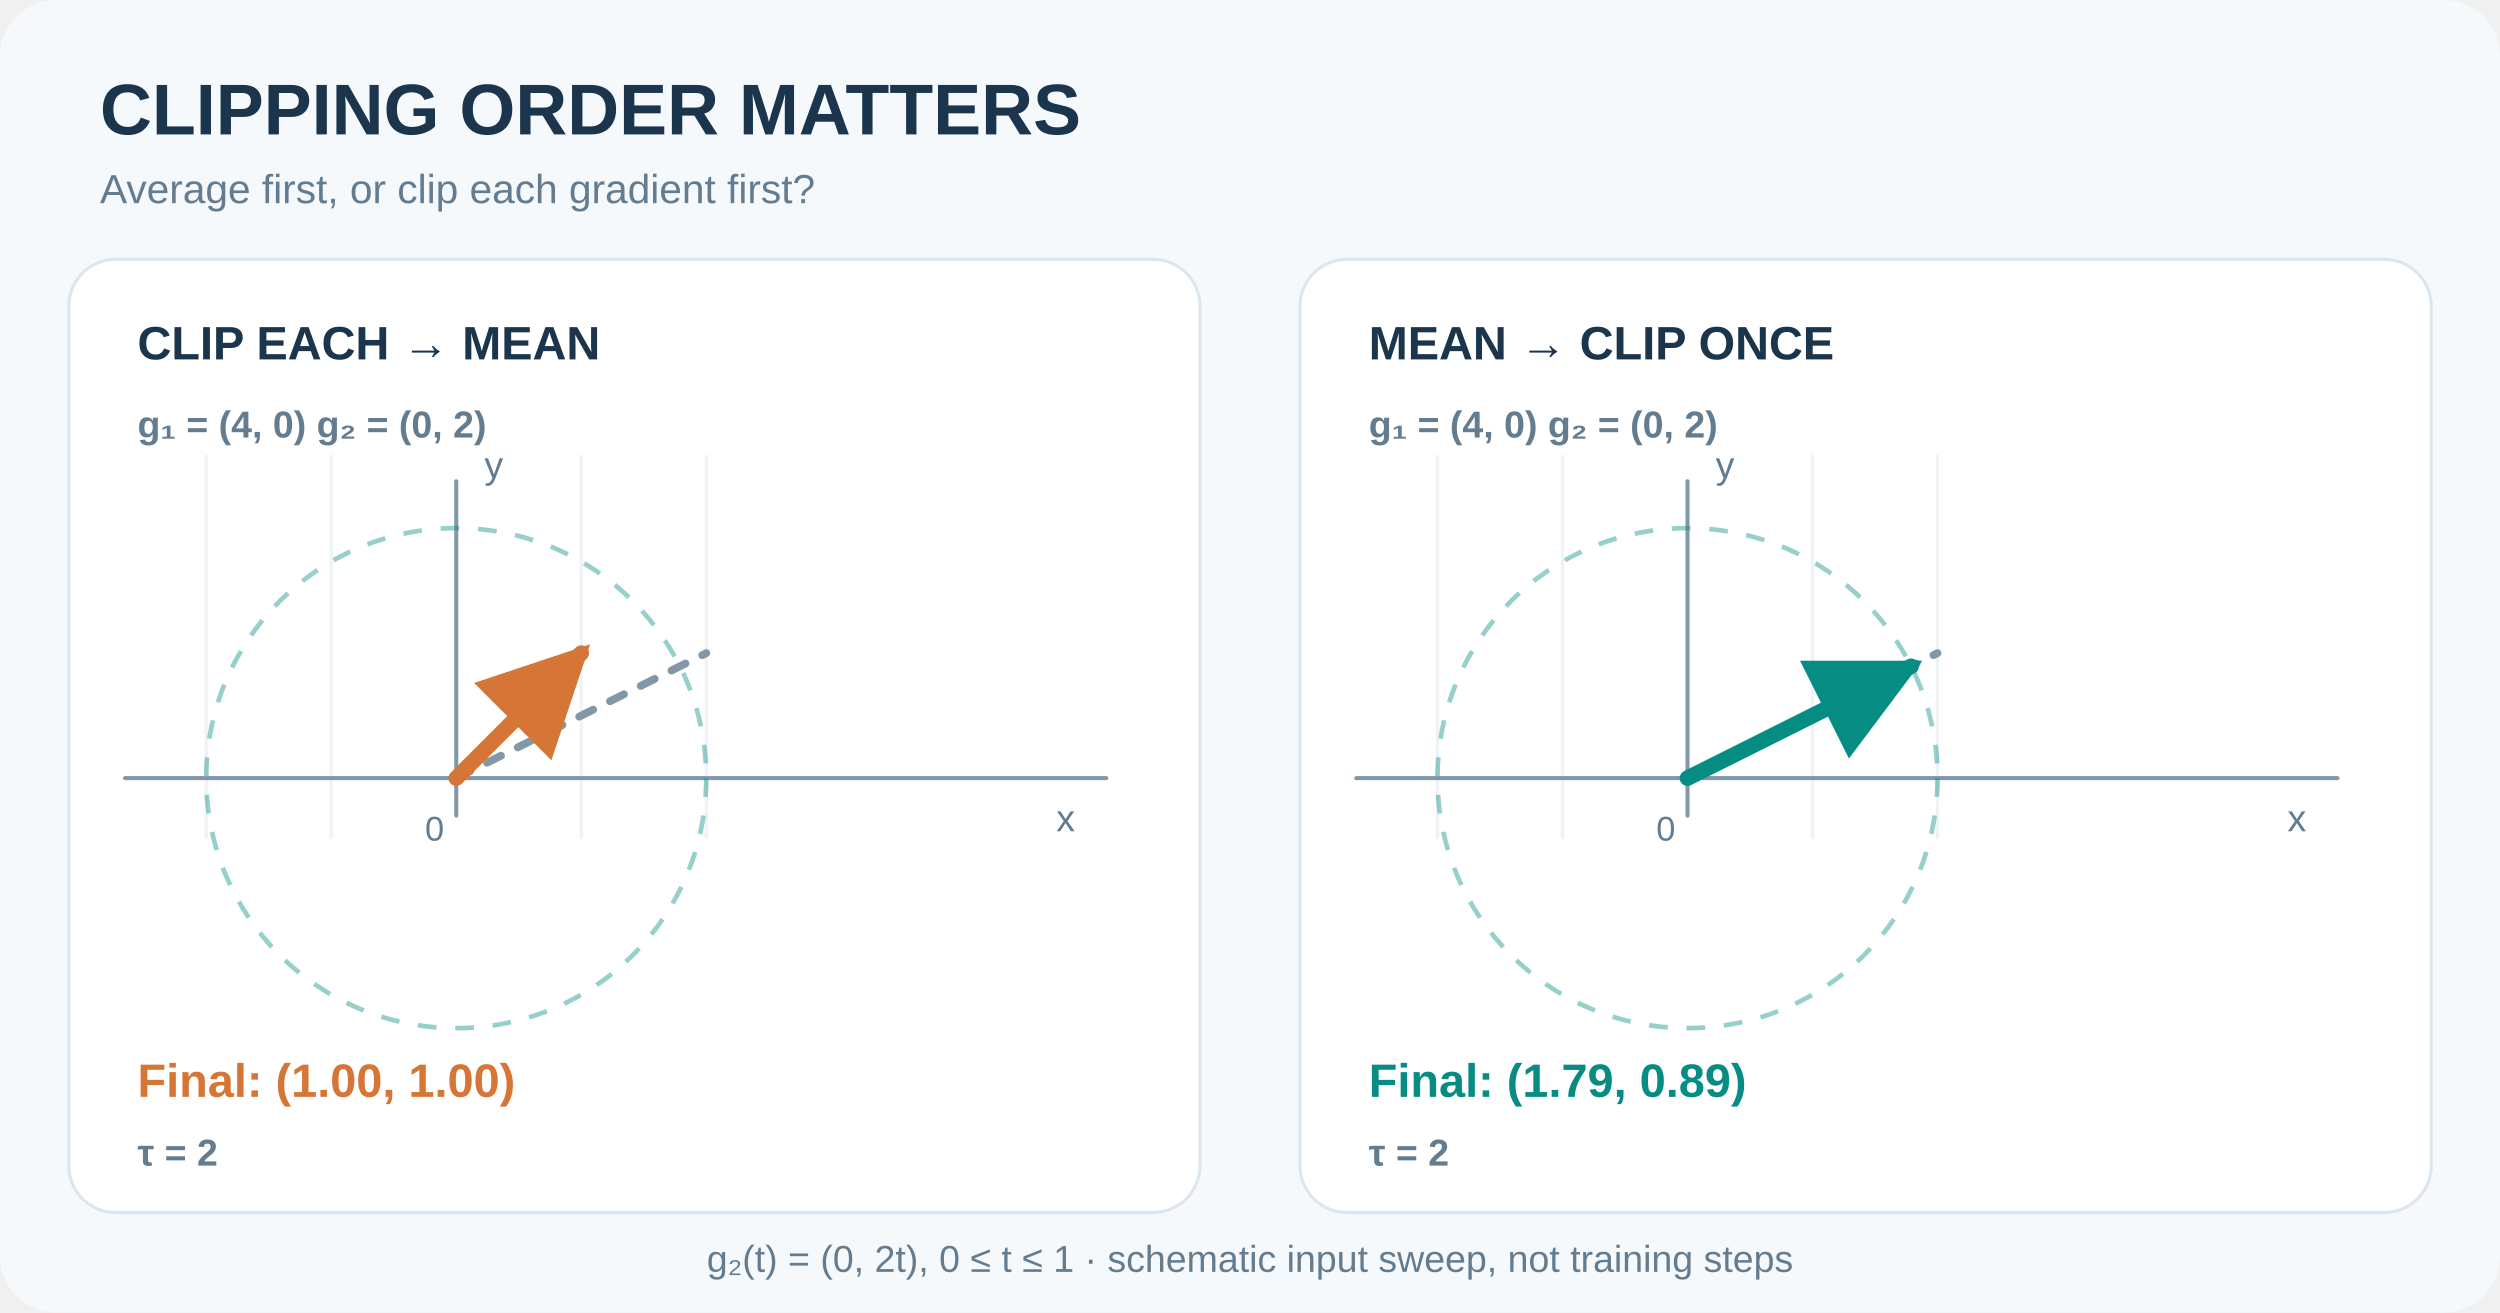
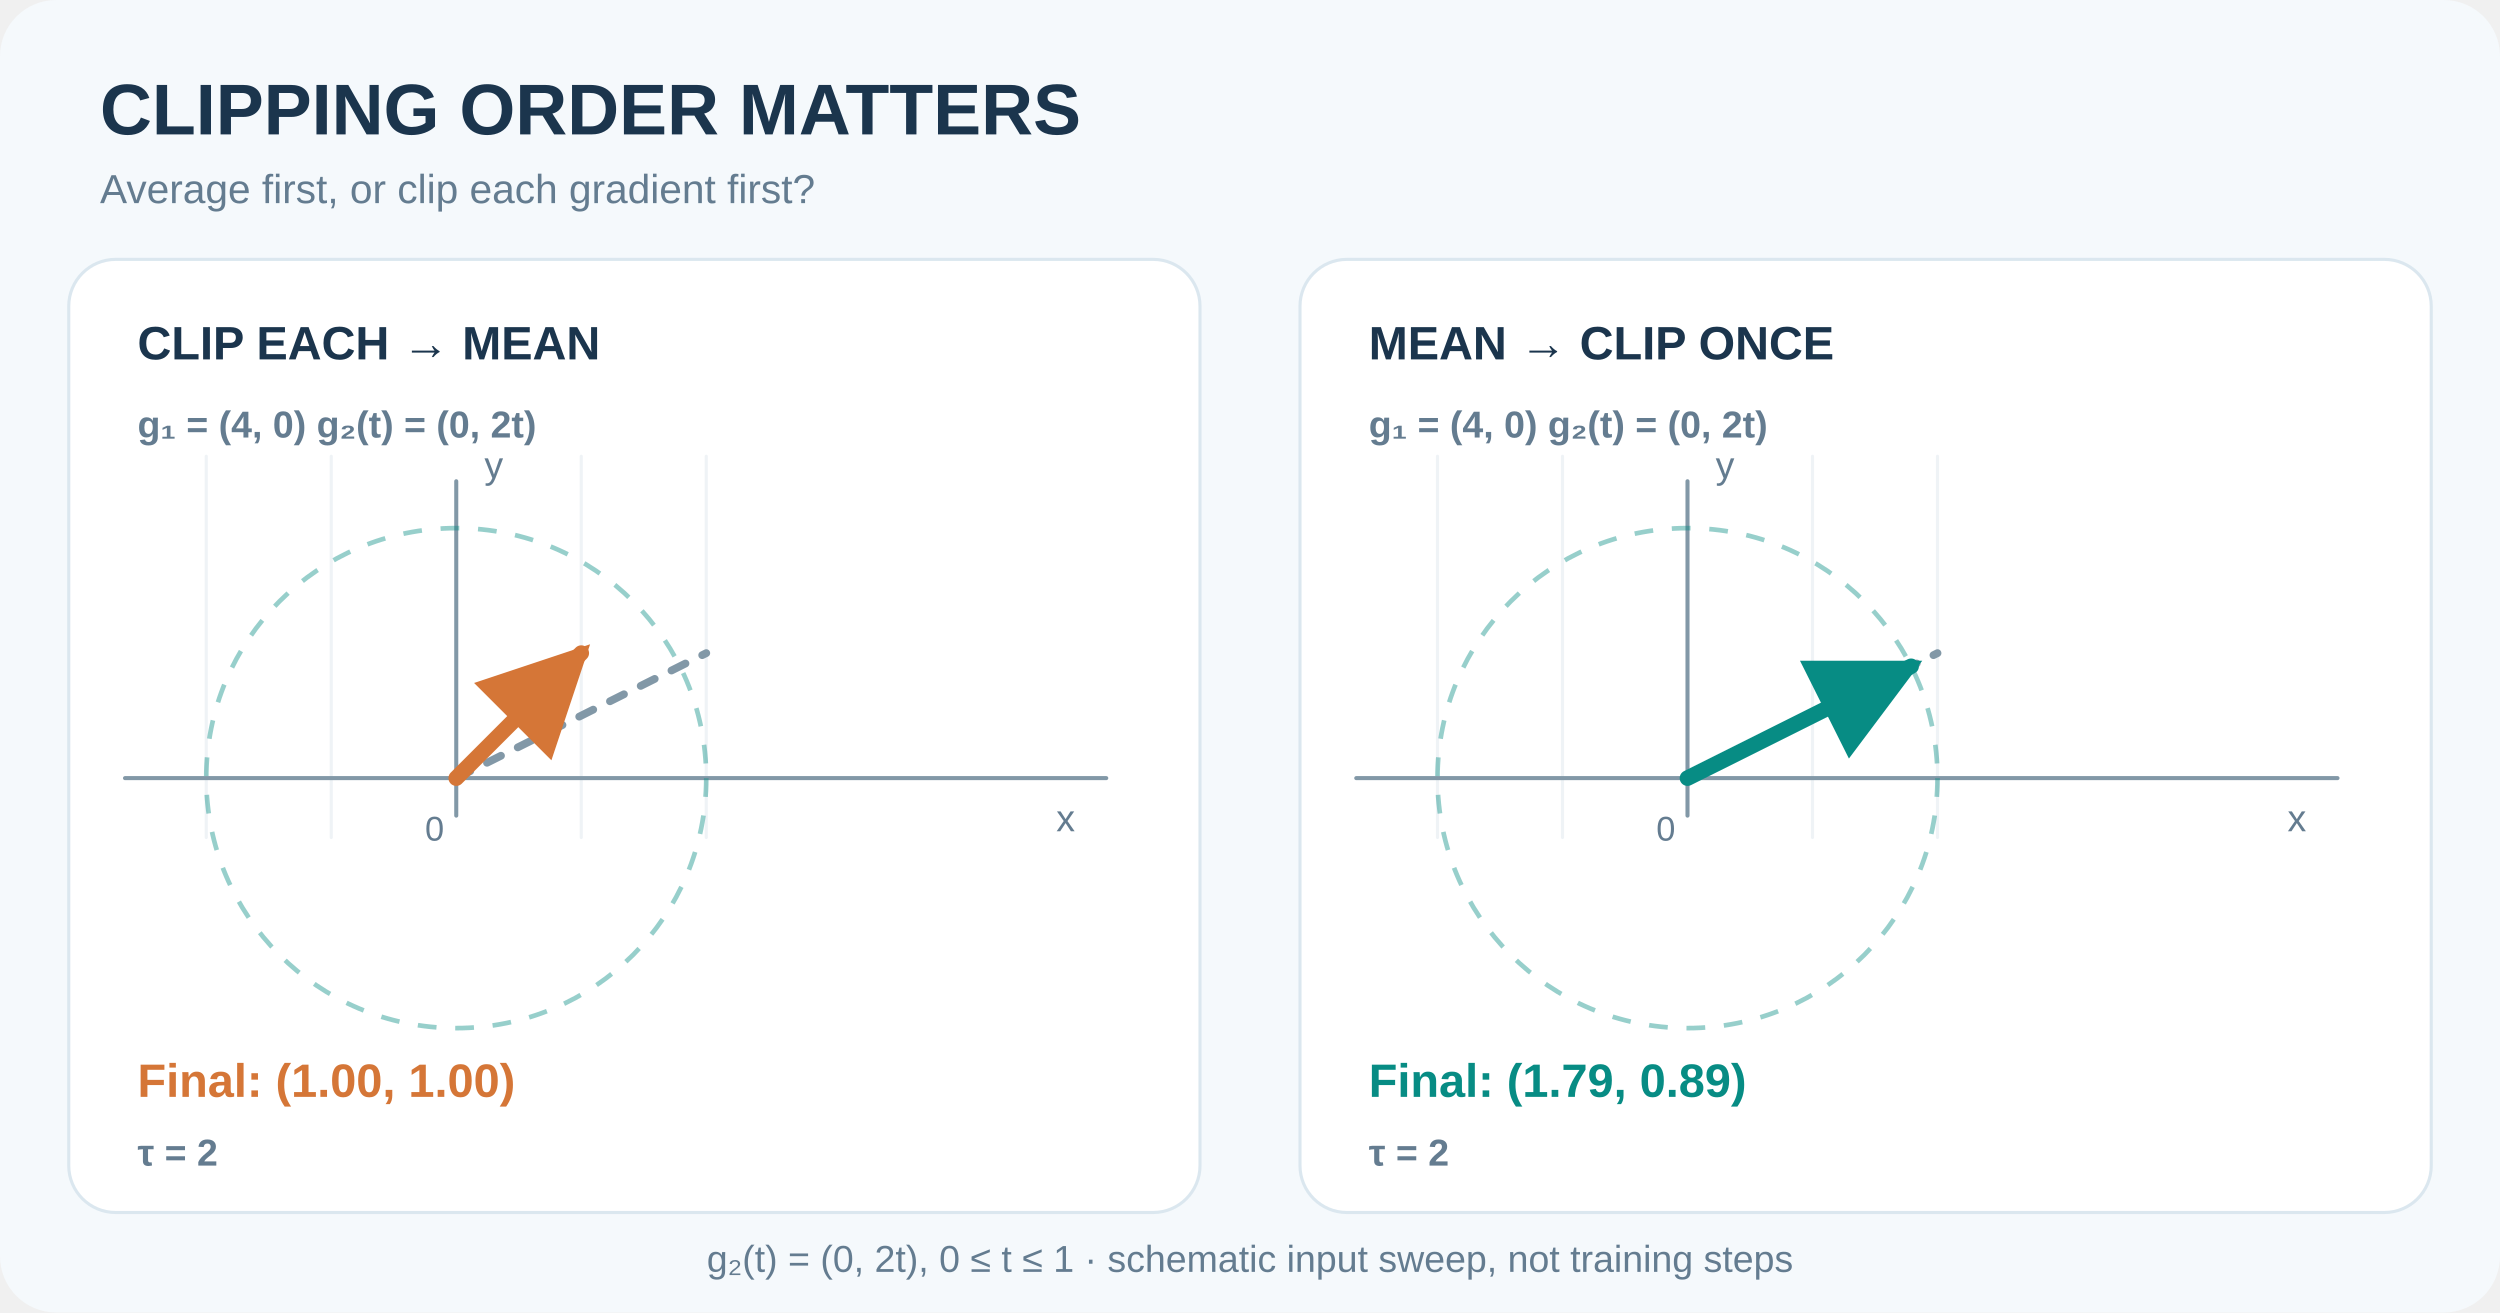
<svg xmlns="http://www.w3.org/2000/svg" width="800" height="420" viewBox="0 0 800 420" role="img" aria-labelledby="title desc">
  <style>text{font-family:Arial,Helvetica,sans-serif} .reduced-static{display:none}@media(prefers-reduced-motion:reduce){.animated-live{display:none!important}.reduced-static{display:inline!important}}</style>
  <rect x="0" y="0" width="800" height="420" rx="18" fill="#f5f9fc" />
  <text x="32" y="43" fill="#1b354d" font-size="23" font-weight="750">CLIPPING ORDER MATTERS</text>
  <text x="32" y="65" fill="#647c90" font-size="13" font-weight="500">Average first, or clip each gradient first?</text>
  <rect x="22" y="83" width="362" height="305" rx="15" fill="#ffffff" stroke="#dbe7ef" />
  <text x="44" y="115" fill="#1b354d" font-size="15" font-weight="700">CLIP EACH → MEAN</text>
-   <text x="44" y="140" fill="#647c90" font-size="12" font-weight="600">g₁ = (4, 0)   g₂ = (0, 2)</text>
+   <text x="44" y="140" fill="#647c90" font-size="12" font-weight="600">g₁ = (4, 0)   g₂(t) = (0, 2t)</text>
  <line x1="106" y1="146" x2="106" y2="268" stroke="#eff3f6" stroke-width="1" stroke-linecap="round" />
  <line x1="186" y1="146" x2="186" y2="268" stroke="#eff3f6" stroke-width="1" stroke-linecap="round" />
  <line x1="66" y1="146" x2="66" y2="268" stroke="#eff3f6" stroke-width="1" stroke-linecap="round" />
  <line x1="226" y1="146" x2="226" y2="268" stroke="#eff3f6" stroke-width="1" stroke-linecap="round" />
  <line x1="40" y1="249" x2="354" y2="249" stroke="#8298a7" stroke-width="1.3" stroke-linecap="round" />
  <line x1="146" y1="261" x2="146" y2="154" stroke="#8298a7" stroke-width="1.3" stroke-linecap="round" />
  <circle cx="146" cy="249" r="80" fill="none" stroke="#078c84" stroke-width="1.5" stroke-dasharray="6 6" opacity=".42" />
  <text x="136" y="269" fill="#647c90" font-size="11" font-weight="500">0</text>
  <text x="338" y="266" fill="#647c90" font-size="12" font-weight="500">x</text>
  <text x="155" y="153" fill="#647c90" font-size="12" font-weight="500">y</text>
  <line x1="146" y1="249" x2="226.00" y2="209.00" stroke="#8298a7" stroke-width="2.5" stroke-dasharray="5 6" stroke-linecap="round" />
  <line x1="146" y1="249" x2="186.00" y2="209.00" stroke="#d57637" stroke-width="5" stroke-linecap="round" marker-end="url(#tipOrange)" />
  <text x="44" y="351" fill="#d57637" font-size="15" font-weight="700">Final: (1.00, 1.00)</text>
  <text x="44" y="373" fill="#647c90" font-size="12" font-weight="600">τ = 2</text>
  <rect x="416" y="83" width="362" height="305" rx="15" fill="#ffffff" stroke="#dbe7ef" />
  <text x="438" y="115" fill="#1b354d" font-size="15" font-weight="700">MEAN → CLIP ONCE</text>
-   <text x="438" y="140" fill="#647c90" font-size="12" font-weight="600">g₁ = (4, 0)   g₂ = (0, 2)</text>
+   <text x="438" y="140" fill="#647c90" font-size="12" font-weight="600">g₁ = (4, 0)   g₂(t) = (0, 2t)</text>
  <line x1="500" y1="146" x2="500" y2="268" stroke="#eff3f6" stroke-width="1" stroke-linecap="round" />
  <line x1="580" y1="146" x2="580" y2="268" stroke="#eff3f6" stroke-width="1" stroke-linecap="round" />
  <line x1="460" y1="146" x2="460" y2="268" stroke="#eff3f6" stroke-width="1" stroke-linecap="round" />
  <line x1="620" y1="146" x2="620" y2="268" stroke="#eff3f6" stroke-width="1" stroke-linecap="round" />
  <line x1="434" y1="249" x2="748" y2="249" stroke="#8298a7" stroke-width="1.3" stroke-linecap="round" />
  <line x1="540" y1="261" x2="540" y2="154" stroke="#8298a7" stroke-width="1.3" stroke-linecap="round" />
  <circle cx="540" cy="249" r="80" fill="none" stroke="#078c84" stroke-width="1.5" stroke-dasharray="6 6" opacity=".42" />
  <text x="530" y="269" fill="#647c90" font-size="11" font-weight="500">0</text>
  <text x="732" y="266" fill="#647c90" font-size="12" font-weight="500">x</text>
  <text x="549" y="153" fill="#647c90" font-size="12" font-weight="500">y</text>
  <line x1="540" y1="249" x2="620.00" y2="209.00" stroke="#8298a7" stroke-width="2.5" stroke-dasharray="5 6" stroke-linecap="round" />
  <line x1="540" y1="249" x2="611.55" y2="213.22" stroke="#078c84" stroke-width="5" stroke-linecap="round" marker-end="url(#tipTeal)" />
  <text x="438" y="351" fill="#078c84" font-size="15" font-weight="700">Final: (1.79, 0.89)</text>
  <text x="438" y="373" fill="#647c90" font-size="12" font-weight="600">τ = 2</text>
  <defs>
    <marker id="tipOrange" markerWidth="7" markerHeight="7" refX="6.2" refY="3.5" orient="auto">
      <path d="M0 0 L7 3.5 L0 7Z" fill="#d57637" />
    </marker>
    <marker id="tipTeal" markerWidth="7" markerHeight="7" refX="6.2" refY="3.5" orient="auto">
      <path d="M0 0 L7 3.5 L0 7Z" fill="#078c84" />
    </marker>
  </defs>
  <text x="400" y="407" fill="#647c90" font-size="12" font-weight="500" text-anchor="middle">g₂(t) = (0, 2t),  0 ≤ t ≤ 1   ·   schematic input sweep, not training steps</text>
</svg>
